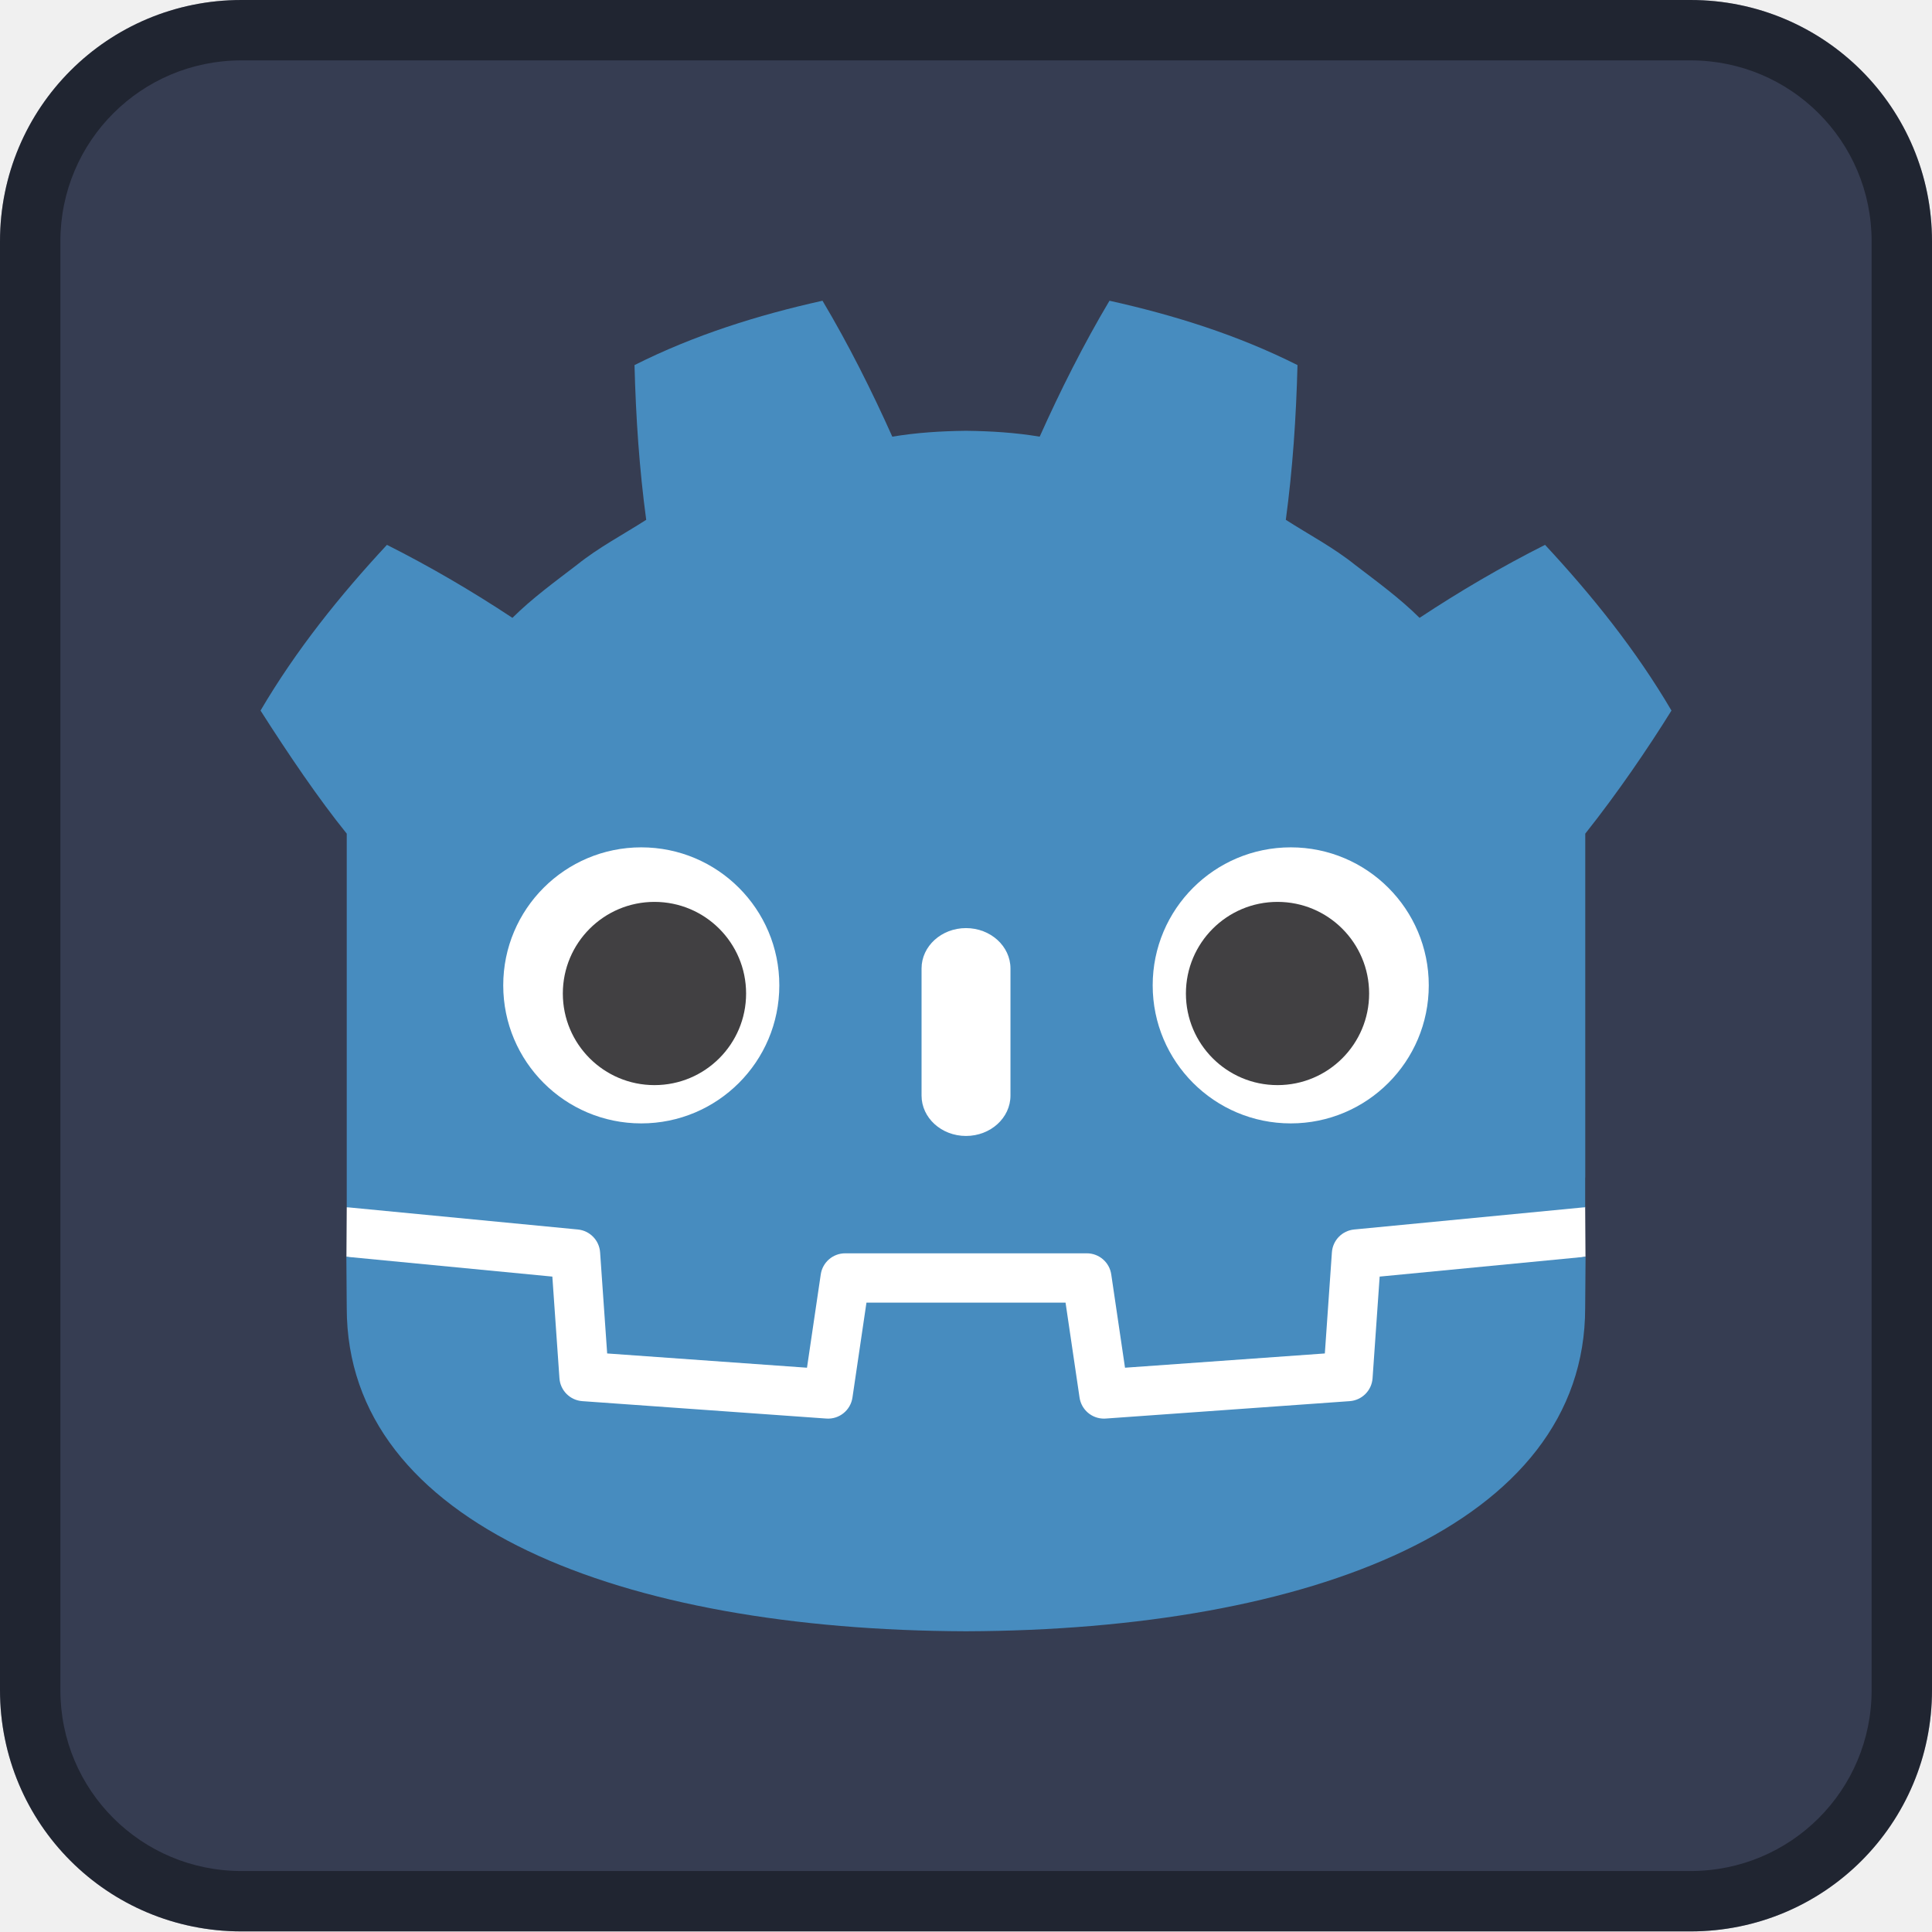
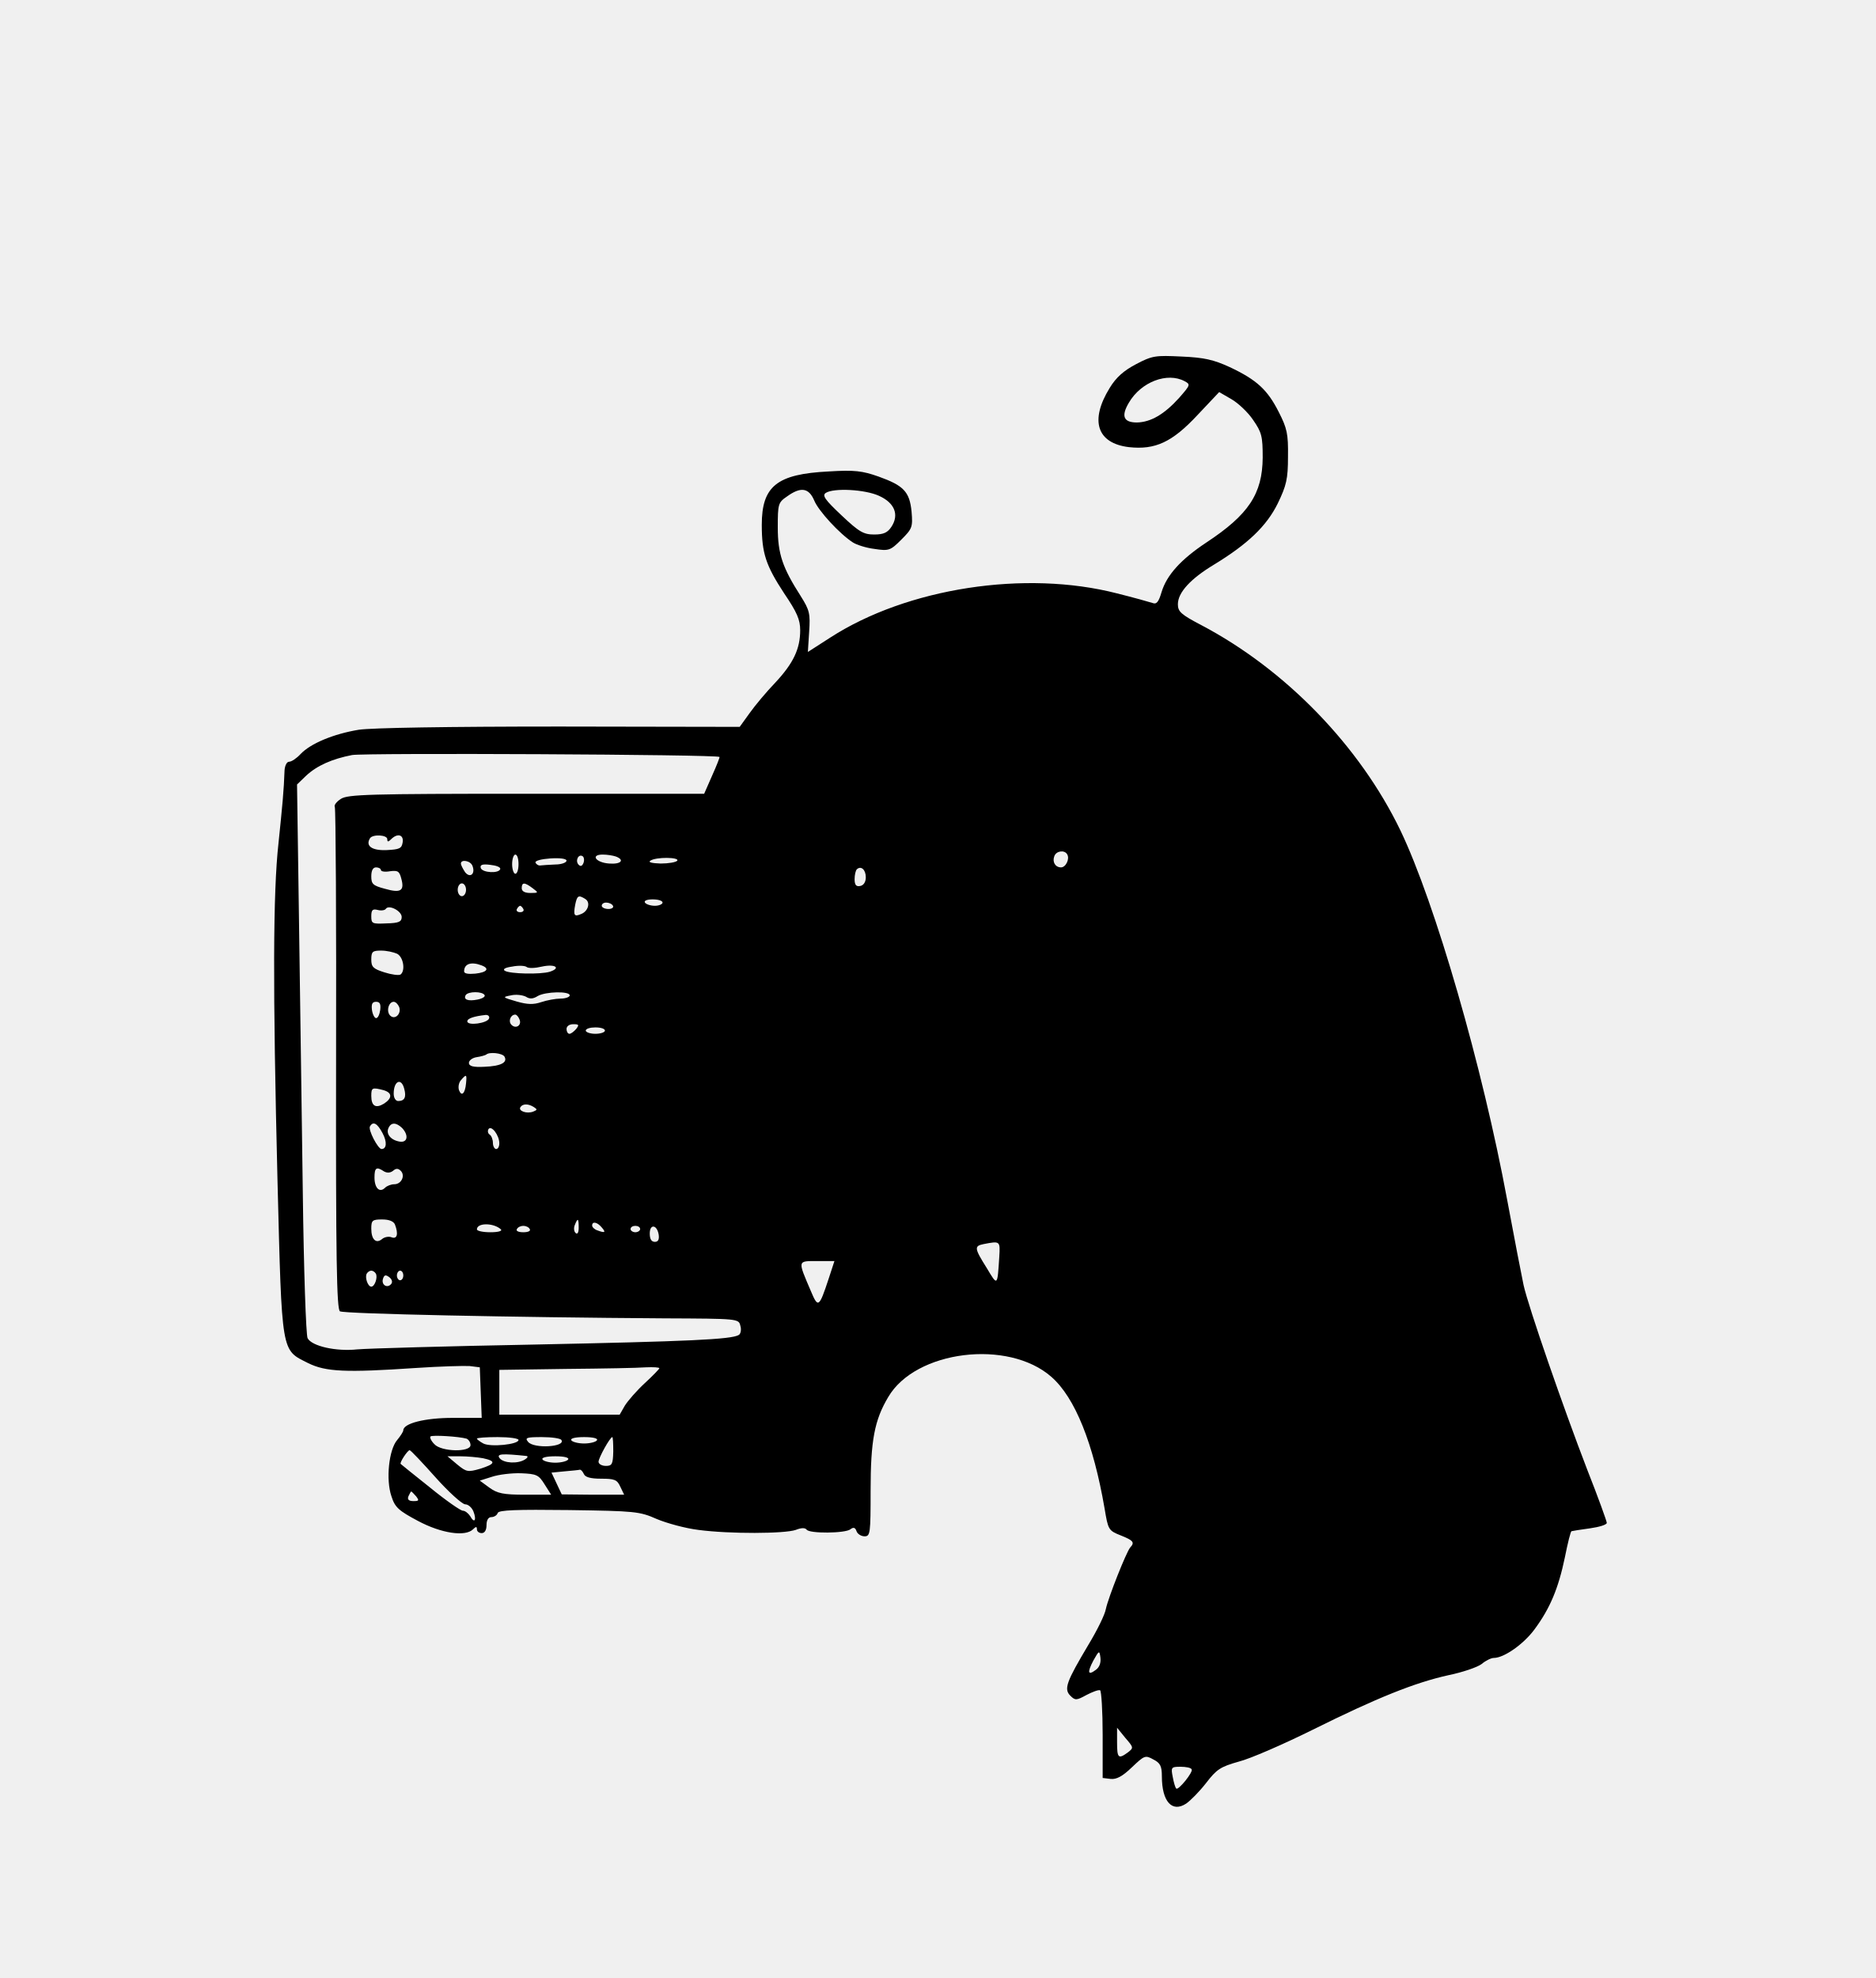
- <svg xmlns="http://www.w3.org/2000/svg" height="128" width="128">
-   <g transform="translate(32 32)">
-     <path d="m-16-32c-8.86 0-16 7.13-16 15.99v95.98c0 8.86 7.13 15.99 16 15.99h96c8.86 0 16-7.13 16-15.99v-95.98c0-8.85-7.14-15.99-16-15.99z" fill="#363d52" />
-     <path d="m-16-32c-8.86 0-16 7.13-16 15.99v95.98c0 8.86 7.13 15.99 16 15.99h96c8.86 0 16-7.13 16-15.99v-95.98c0-8.85-7.14-15.99-16-15.99zm0 4h96c6.64 0 12 5.35 12 11.99v95.98c0 6.64-5.35 11.99-12 11.99h-96c-6.64 0-12-5.35-12-11.99v-95.98c0-6.64 5.36-11.99 12-11.99z" fill-opacity=".4" />
-   </g>
-   <g stroke-width="9.927" transform="matrix(.1007308 0 0 .1007308 12.42592 2.256365)">
-     <path d="m0 0s-.325 1.994-.515 1.976l-36.182-3.491c-2.879-.278-5.115-2.574-5.317-5.459l-.994-14.247-27.992-1.997-1.904 12.912c-.424 2.872-2.932 5.037-5.835 5.037h-38.188c-2.902 0-5.41-2.165-5.834-5.037l-1.905-12.912-27.992 1.997-.994 14.247c-.202 2.886-2.438 5.182-5.317 5.46l-36.2 3.49c-.187.018-.324-1.978-.511-1.978l-.049-7.83 30.658-4.944 1.004-14.374c.203-2.91 2.551-5.263 5.463-5.472l38.551-2.75c.146-.01.29-.016.434-.016 2.897 0 5.401 2.166 5.825 5.038l1.959 13.286h28.005l1.959-13.286c.423-2.871 2.93-5.037 5.831-5.037.142 0 .284.005.423.015l38.556 2.75c2.911.209 5.26 2.562 5.463 5.472l1.003 14.374 30.645 4.966z" fill="#fff" transform="matrix(4.162611 0 0 -4.162611 919.2406 771.6719)" />
-     <path d="m0 0v-47.514-6.035-5.492c.108-.001.216-.005.323-.015l36.196-3.49c1.896-.183 3.382-1.709 3.514-3.609l1.116-15.978 31.574-2.253 2.175 14.747c.282 1.912 1.922 3.329 3.856 3.329h38.188c1.933 0 3.573-1.417 3.855-3.329l2.175-14.747 31.575 2.253 1.115 15.978c.133 1.9 1.618 3.425 3.514 3.609l36.182 3.49c.107.01.214.014.322.015v4.711l.015.005v54.325c5.097 6.416 9.923 13.494 13.621 19.449-5.651 9.62-12.575 18.217-19.976 26.182-6.864-3.455-13.531-7.369-19.828-11.534-3.151 3.132-6.7 5.694-10.186 8.372-3.425 2.751-7.285 4.768-10.946 7.118 1.09 8.117 1.629 16.108 1.846 24.448-9.446 4.754-19.519 7.906-29.708 10.17-4.068-6.837-7.788-14.241-11.028-21.479-3.842.642-7.702.88-11.567.926v.006c-.027 0-.052-.006-.075-.006-.024 0-.049.006-.073.006v-.006c-3.872-.046-7.729-.284-11.572-.926-3.238 7.238-6.956 14.642-11.03 21.479-10.184-2.264-20.258-5.416-29.703-10.17.216-8.34.755-16.331 1.848-24.448-3.668-2.35-7.523-4.367-10.949-7.118-3.481-2.678-7.036-5.24-10.188-8.372-6.297 4.165-12.962 8.079-19.828 11.534-7.401-7.965-14.321-16.562-19.974-26.182 4.443-6.974 9.208-13.983 13.621-19.449z" fill="#478cbf" transform="matrix(4.162611 0 0 -4.162611 104.6989 525.907)" />
-     <path d="m0 0-1.121-16.063c-.135-1.936-1.675-3.477-3.611-3.616l-38.555-2.751c-.094-.007-.188-.01-.281-.01-1.916 0-3.569 1.406-3.852 3.33l-2.211 14.994h-31.459l-2.211-14.994c-.297-2.018-2.101-3.469-4.133-3.32l-38.555 2.751c-1.936.139-3.476 1.68-3.611 3.616l-1.121 16.063-32.547 3.138c.015-3.498.06-7.33.06-8.093 0-34.374 43.605-50.896 97.781-51.086h.066.067c54.176.19 97.766 16.712 97.766 51.086 0 .777.047 4.593.063 8.093z" fill="#478cbf" transform="matrix(4.162611 0 0 -4.162611 784.0714 817.2428)" />
-     <path d="m0 0c0-12.052-9.765-21.815-21.813-21.815-12.042 0-21.81 9.763-21.81 21.815 0 12.044 9.768 21.802 21.81 21.802 12.048 0 21.813-9.758 21.813-21.802" fill="#fff" transform="matrix(4.162611 0 0 -4.162611 389.2148 625.671)" />
-     <path d="m0 0c0-7.994-6.479-14.473-14.479-14.473-7.996 0-14.479 6.479-14.479 14.473s6.483 14.479 14.479 14.479c8 0 14.479-6.485 14.479-14.479" fill="#414042" transform="matrix(4.162611 0 0 -4.162611 367.3669 631.0568)" />
-     <path d="m0 0c-3.878 0-7.021 2.858-7.021 6.381v20.081c0 3.52 3.143 6.381 7.021 6.381s7.028-2.861 7.028-6.381v-20.081c0-3.523-3.15-6.381-7.028-6.381" fill="#fff" transform="matrix(4.162611 0 0 -4.162611 511.9934 724.7395)" />
-     <path d="m0 0c0-12.052 9.765-21.815 21.815-21.815 12.041 0 21.808 9.763 21.808 21.815 0 12.044-9.767 21.802-21.808 21.802-12.05 0-21.815-9.758-21.815-21.802" fill="#fff" transform="matrix(4.162611 0 0 -4.162611 634.7871 625.671)" />
-     <path d="m0 0c0-7.994 6.477-14.473 14.471-14.473 8.002 0 14.479 6.479 14.479 14.473s-6.477 14.479-14.479 14.479c-7.994 0-14.471-6.485-14.471-14.479" fill="#414042" transform="matrix(4.162611 0 0 -4.162611 656.6406 631.0568)" />
+ <svg xmlns="http://www.w3.org/2000/svg" version="1.0" width="586pt" height="618pt" viewBox="0 0 586 618" preserveAspectRatio="xMidYMid meet">
+   <g transform="translate(0,618) scale(0.1,-0.1)" fill="#000000" stroke="none">
+     <path d="M3549 5042 c-38 -20 -62 -41 -82 -74 -63 -102 -40 -173 60 -185 82 -9 135 15 215 101 l67 71 38 -22 c21 -12 52 -41 68 -65 27 -39 30 -51 30 -118 -1 -113 -44 -178 -176 -265 -80 -53 -124 -102 -140 -155 -9 -31 -16 -39 -28 -34 -9 3 -59 17 -111 30 -287 74 -656 17 -896 -138 l-70 -45 4 63 c4 57 1 68 -26 111 -57 89 -72 132 -72 215 0 73 1 78 29 97 43 31 68 27 85 -13 13 -32 79 -104 121 -131 11 -7 41 -17 67 -20 45 -7 50 -5 84 29 34 34 36 39 32 87 -6 63 -25 82 -103 110 -51 18 -75 21 -156 16 -162 -8 -209 -46 -209 -167 0 -89 13 -127 70 -214 40 -59 50 -82 50 -115 0 -58 -21 -103 -78 -164 -27 -28 -63 -71 -80 -95 l-31 -43 -563 1 c-350 0 -587 -4 -627 -10 -79 -13 -151 -43 -182 -76 -12 -13 -28 -24 -36 -24 -7 0 -13 -12 -14 -27 -2 -61 -7 -113 -19 -228 -17 -154 -18 -449 -3 -1054 14 -548 11 -527 96 -570 55 -27 116 -30 337 -15 74 5 149 7 167 6 l32 -4 3 -79 3 -79 -91 0 c-86 0 -154 -17 -154 -39 0 -4 -9 -18 -19 -30 -26 -30 -36 -124 -18 -176 11 -35 23 -45 83 -77 73 -39 148 -50 172 -26 9 9 12 9 12 0 0 -7 7 -12 15 -12 9 0 15 9 15 25 0 16 6 25 15 25 9 0 18 6 20 13 4 9 56 11 223 9 205 -3 220 -4 274 -28 31 -13 89 -29 130 -34 98 -13 270 -12 304 0 18 7 29 7 34 1 8 -13 121 -12 137 1 9 7 15 6 19 -6 3 -9 15 -16 25 -16 18 0 19 9 19 143 0 156 12 220 55 292 85 146 375 182 510 63 74 -65 131 -208 166 -411 11 -66 12 -69 50 -84 40 -16 45 -22 30 -38 -12 -14 -68 -155 -76 -192 -3 -18 -28 -68 -54 -111 -69 -116 -78 -139 -57 -160 15 -15 19 -15 50 2 19 10 38 17 43 15 4 -2 8 -65 8 -139 l0 -135 25 -3 c18 -2 37 8 66 36 39 37 42 39 67 25 22 -11 27 -21 27 -53 0 -79 32 -114 76 -85 13 9 41 37 62 64 33 43 45 51 102 67 36 9 139 54 230 99 203 101 321 148 425 171 44 9 91 25 104 35 13 11 30 19 38 19 32 0 93 43 127 89 49 66 75 129 95 225 9 45 18 82 21 82 3 1 29 5 58 9 28 4 52 11 52 17 0 5 -27 80 -61 166 -74 192 -184 509 -199 577 -6 28 -29 147 -51 265 -77 416 -225 929 -334 1156 -127 263 -358 502 -622 641 -63 33 -73 42 -73 65 0 37 40 80 113 124 105 64 164 120 199 191 27 56 32 76 32 146 1 72 -3 89 -29 140 -35 69 -68 100 -153 140 -50 23 -80 30 -150 33 -82 4 -92 3 -143 -24z m152 -53 c19 -10 18 -12 -17 -52 -46 -51 -88 -76 -132 -77 -42 0 -50 20 -25 62 38 65 120 96 174 67z m-955 -358 c49 -22 64 -59 39 -97 -12 -18 -24 -24 -54 -24 -33 0 -47 8 -102 60 -52 49 -61 62 -49 70 25 16 122 11 166 -9z m-498 -816 c1 -1 -9 -27 -23 -58 l-25 -57 -555 0 c-494 0 -558 -2 -580 -16 -14 -9 -22 -20 -19 -25 3 -6 5 -360 4 -789 -1 -625 2 -780 12 -787 13 -8 548 -19 1014 -22 230 -1 232 -1 237 -23 4 -12 1 -26 -5 -29 -23 -14 -156 -20 -643 -30 -269 -5 -516 -12 -549 -15 -66 -7 -142 10 -155 35 -5 9 -12 214 -15 456 -3 242 -9 628 -12 857 l-6 417 28 27 c34 32 82 53 144 65 38 7 1140 2 1148 -6z m-1038 -257 c0 -9 3 -9 12 0 20 20 40 14 36 -10 -3 -19 -10 -22 -50 -24 -46 -2 -67 13 -52 37 8 13 54 11 54 -3z m2124 -47 c9 -14 -4 -41 -19 -41 -18 0 -28 17 -21 35 6 17 32 20 40 6z m-1714 -31 c0 -16 -4 -30 -10 -30 -5 0 -10 14 -10 30 0 17 5 30 10 30 6 0 10 -13 10 -30z m203 4 c-4 -10 -9 -12 -15 -6 -12 12 -1 35 12 27 5 -3 6 -13 3 -21z m101 20 c29 -11 16 -25 -21 -22 -42 3 -59 28 -20 28 14 0 32 -3 41 -6z m-154 -13 c0 -6 -16 -12 -35 -12 -19 -1 -40 -2 -47 -3 -6 -1 -13 4 -15 9 -2 6 19 11 47 13 30 2 50 -1 50 -7z m346 0 c-4 -5 -27 -9 -52 -9 -28 1 -40 4 -32 9 18 12 91 11 84 0z m-640 -16 c10 -25 -7 -40 -23 -20 -7 11 -13 22 -13 27 0 14 30 9 36 -7z m87 -10 c-4 -15 -56 -12 -61 3 -3 10 5 13 29 10 19 -2 33 -7 32 -13z m-373 -3 c0 -5 13 -7 29 -4 24 3 29 0 35 -24 10 -37 -2 -45 -51 -31 -38 10 -43 15 -43 39 0 18 5 28 15 28 8 0 15 -4 15 -8z m1515 -23 c0 -15 -7 -25 -17 -27 -13 -3 -18 3 -18 21 0 13 3 27 7 31 13 12 28 -1 28 -25z m-1249 -39 c0 -11 -6 -20 -13 -20 -7 0 -13 9 -13 20 0 11 6 20 13 20 7 0 13 -9 13 -20z m208 5 c19 -14 19 -15 -7 -15 -17 0 -27 5 -27 15 0 19 9 19 34 0z m165 -34 c17 -11 8 -39 -14 -47 -21 -9 -24 -4 -18 29 6 29 10 32 32 18z m241 -11 c0 -5 -11 -10 -24 -10 -14 0 -28 5 -31 10 -4 6 7 10 24 10 17 0 31 -4 31 -10z m-155 -10 c3 -5 -3 -10 -14 -10 -12 0 -21 5 -21 10 0 6 6 10 14 10 8 0 18 -4 21 -10z m-660 -35 c0 -15 -9 -19 -47 -20 -45 -2 -48 -1 -48 22 0 20 4 24 20 20 11 -3 22 -1 25 3 9 15 50 -6 50 -25z m380 25 c3 -5 -1 -10 -10 -10 -9 0 -13 5 -10 10 3 6 8 10 10 10 2 0 7 -4 10 -10z m-394 -140 c20 -11 26 -54 10 -65 -6 -3 -28 0 -50 7 -35 11 -41 17 -41 40 0 25 4 28 31 28 17 0 39 -5 50 -10z m263 -36 c27 -10 18 -22 -19 -26 -22 -2 -35 0 -35 7 0 24 22 31 54 19z m189 -4 c41 9 61 -4 25 -16 -29 -9 -125 -7 -141 3 -7 5 1 10 23 13 19 4 40 3 45 -1 6 -5 27 -4 48 1z m-179 -89 c3 -5 -7 -11 -22 -14 -30 -6 -45 0 -37 14 8 12 52 12 59 0z m166 -3 c24 14 100 16 100 2 0 -5 -13 -10 -29 -10 -15 0 -42 -5 -60 -11 -24 -8 -42 -8 -77 2 -45 13 -45 14 -18 19 16 4 37 1 47 -4 12 -8 23 -7 37 2z m-492 -43 c-2 -14 -7 -26 -13 -26 -5 0 -11 12 -13 26 -2 18 1 25 13 25 12 0 15 -7 13 -25z m59 9 c8 -21 -13 -42 -28 -27 -13 13 -5 43 11 43 6 0 13 -7 17 -16z m281 -36 c-5 -15 -68 -24 -68 -9 0 9 21 16 58 20 8 0 12 -5 10 -11z m95 -3 c8 -18 -11 -31 -25 -17 -11 11 -3 32 12 32 4 0 10 -7 13 -15z m177 -30 c-7 -8 -16 -15 -21 -15 -5 0 -9 7 -9 15 0 9 9 15 21 15 18 0 19 -2 9 -15z m90 -5 c0 -5 -13 -10 -30 -10 -16 0 -30 5 -30 10 0 6 14 10 30 10 17 0 30 -4 30 -10z m-314 -81 c11 -19 -12 -30 -62 -32 -36 -2 -49 2 -49 12 0 8 11 16 24 18 14 2 27 6 30 8 9 9 50 5 57 -6z m-120 -84 c-3 -32 -14 -42 -22 -21 -3 9 -1 23 6 31 17 20 19 19 16 -10z m-193 -17 c7 -26 1 -38 -19 -38 -8 0 -14 10 -14 23 0 40 24 51 33 15z m-65 -4 c28 -8 28 -25 2 -42 -26 -16 -40 -8 -40 24 0 26 3 27 38 18z m470 -53 c11 -7 11 -9 -2 -14 -20 -8 -48 2 -40 14 7 11 25 11 42 0z m-473 -81 c15 -28 13 -50 -3 -50 -11 0 -43 61 -36 71 10 17 23 9 39 -21z m61 16 c21 -22 18 -46 -6 -43 -28 4 -44 23 -37 41 8 20 24 20 43 2z m304 -48 c0 -10 -4 -18 -10 -18 -5 0 -10 9 -10 19 0 11 -5 23 -10 26 -6 4 -7 11 -4 17 9 14 34 -19 34 -44z m-360 -88 c9 -5 19 -5 28 2 9 8 16 8 24 0 15 -15 2 -42 -20 -42 -10 0 -23 -5 -29 -11 -17 -17 -33 -1 -33 32 0 31 6 35 30 19z m34 -166 c11 -29 7 -46 -10 -40 -9 4 -23 1 -30 -5 -19 -16 -34 -2 -34 32 0 26 3 29 34 29 22 0 36 -6 40 -16z m574 -10 c0 -15 -4 -22 -10 -16 -5 5 -6 16 -2 25 9 23 12 21 12 -9z m-243 -5 c5 -5 -8 -9 -33 -9 -23 0 -42 4 -42 9 0 21 52 21 75 0z m315 6 c14 -16 10 -18 -14 -9 -9 3 -16 10 -16 15 0 14 16 11 30 -6z m-225 -5 c4 -6 -5 -10 -20 -10 -15 0 -24 4 -20 10 3 6 12 10 20 10 8 0 17 -4 20 -10z m345 0 c0 -5 -7 -10 -15 -10 -8 0 -15 5 -15 10 0 6 7 10 15 10 8 0 15 -4 15 -10z m58 -18 c2 -15 -2 -22 -12 -22 -11 0 -16 9 -16 26 0 31 23 28 28 -4z m1064 -69 c-6 -92 -5 -92 -39 -35 -39 62 -40 69 -10 75 52 10 52 10 49 -40z m-533 -68 c-30 -91 -33 -93 -56 -38 -41 96 -42 93 20 93 l54 0 -18 -55z m-1415 16 c7 -11 -3 -41 -14 -41 -11 0 -21 30 -14 41 3 5 9 9 14 9 5 0 11 -4 14 -9z m86 -6 c0 -8 -4 -15 -10 -15 -5 0 -10 7 -10 15 0 8 5 15 10 15 6 0 10 -7 10 -15z m-39 -28 c-13 -13 -31 0 -24 19 4 11 8 12 20 3 9 -8 10 -16 4 -22z m839 -262 c0 -2 -20 -23 -45 -46 -25 -23 -53 -55 -63 -71 l-16 -28 -188 0 -188 0 0 70 0 70 208 3 c114 1 226 3 250 5 23 1 42 0 42 -3z m-602 -220 c6 -3 12 -11 12 -20 0 -23 -92 -21 -113 3 -10 10 -15 21 -12 24 6 5 89 0 113 -7z m162 -4 c0 -14 -87 -23 -110 -11 -11 6 -20 13 -20 15 0 3 29 5 65 5 36 0 65 -4 65 -9z m134 0 c14 -22 -86 -28 -104 -6 -11 13 -5 15 43 15 31 0 58 -4 61 -9z m111 -1 c-3 -5 -21 -10 -40 -10 -19 0 -37 5 -40 10 -4 6 12 10 40 10 28 0 44 -4 40 -10z m51 -35 c-1 -40 -4 -45 -23 -45 -13 0 -23 6 -23 13 0 12 36 77 43 77 2 0 3 -20 3 -45z m-556 -80 c41 -46 83 -84 93 -85 10 0 21 -10 26 -22 11 -28 3 -39 -10 -15 -6 9 -16 17 -23 17 -7 0 -53 32 -102 72 -49 39 -90 72 -92 74 -5 3 22 44 28 43 3 0 39 -38 80 -84z m285 66 c6 -1 3 -6 -5 -11 -22 -14 -66 -12 -79 4 -11 14 8 15 84 7z m-136 -7 c42 -9 39 -18 -9 -33 -38 -11 -43 -10 -71 13 l-31 26 40 0 c22 0 54 -3 71 -6z m266 -4 c-3 -5 -21 -10 -40 -10 -19 0 -37 5 -40 10 -4 6 12 10 40 10 28 0 44 -4 40 -10z m49 -45 c4 -10 20 -15 54 -15 42 0 50 -3 60 -25 l12 -25 -98 0 -97 1 -16 34 -16 34 41 4 c23 2 44 4 47 5 4 1 9 -5 13 -13z m-123 -32 l21 -33 -81 0 c-69 0 -87 4 -112 22 l-30 22 38 12 c21 7 62 12 91 11 48 -2 55 -5 73 -34z m-401 -38 c10 -13 9 -15 -8 -15 -15 0 -20 5 -16 15 4 8 7 15 9 15 1 0 8 -7 15 -15z m2124 -542 c-25 -19 -28 -9 -8 29 18 32 19 32 22 9 2 -16 -3 -30 -14 -38z m100 -258 c-30 -22 -34 -18 -34 31 l0 46 26 -32 c26 -30 26 -31 8 -45z m199 -53 c6 -8 -42 -67 -48 -60 -3 2 -8 19 -11 36 -6 30 -5 32 24 32 17 0 33 -3 35 -8z" />
  </g>
</svg>
